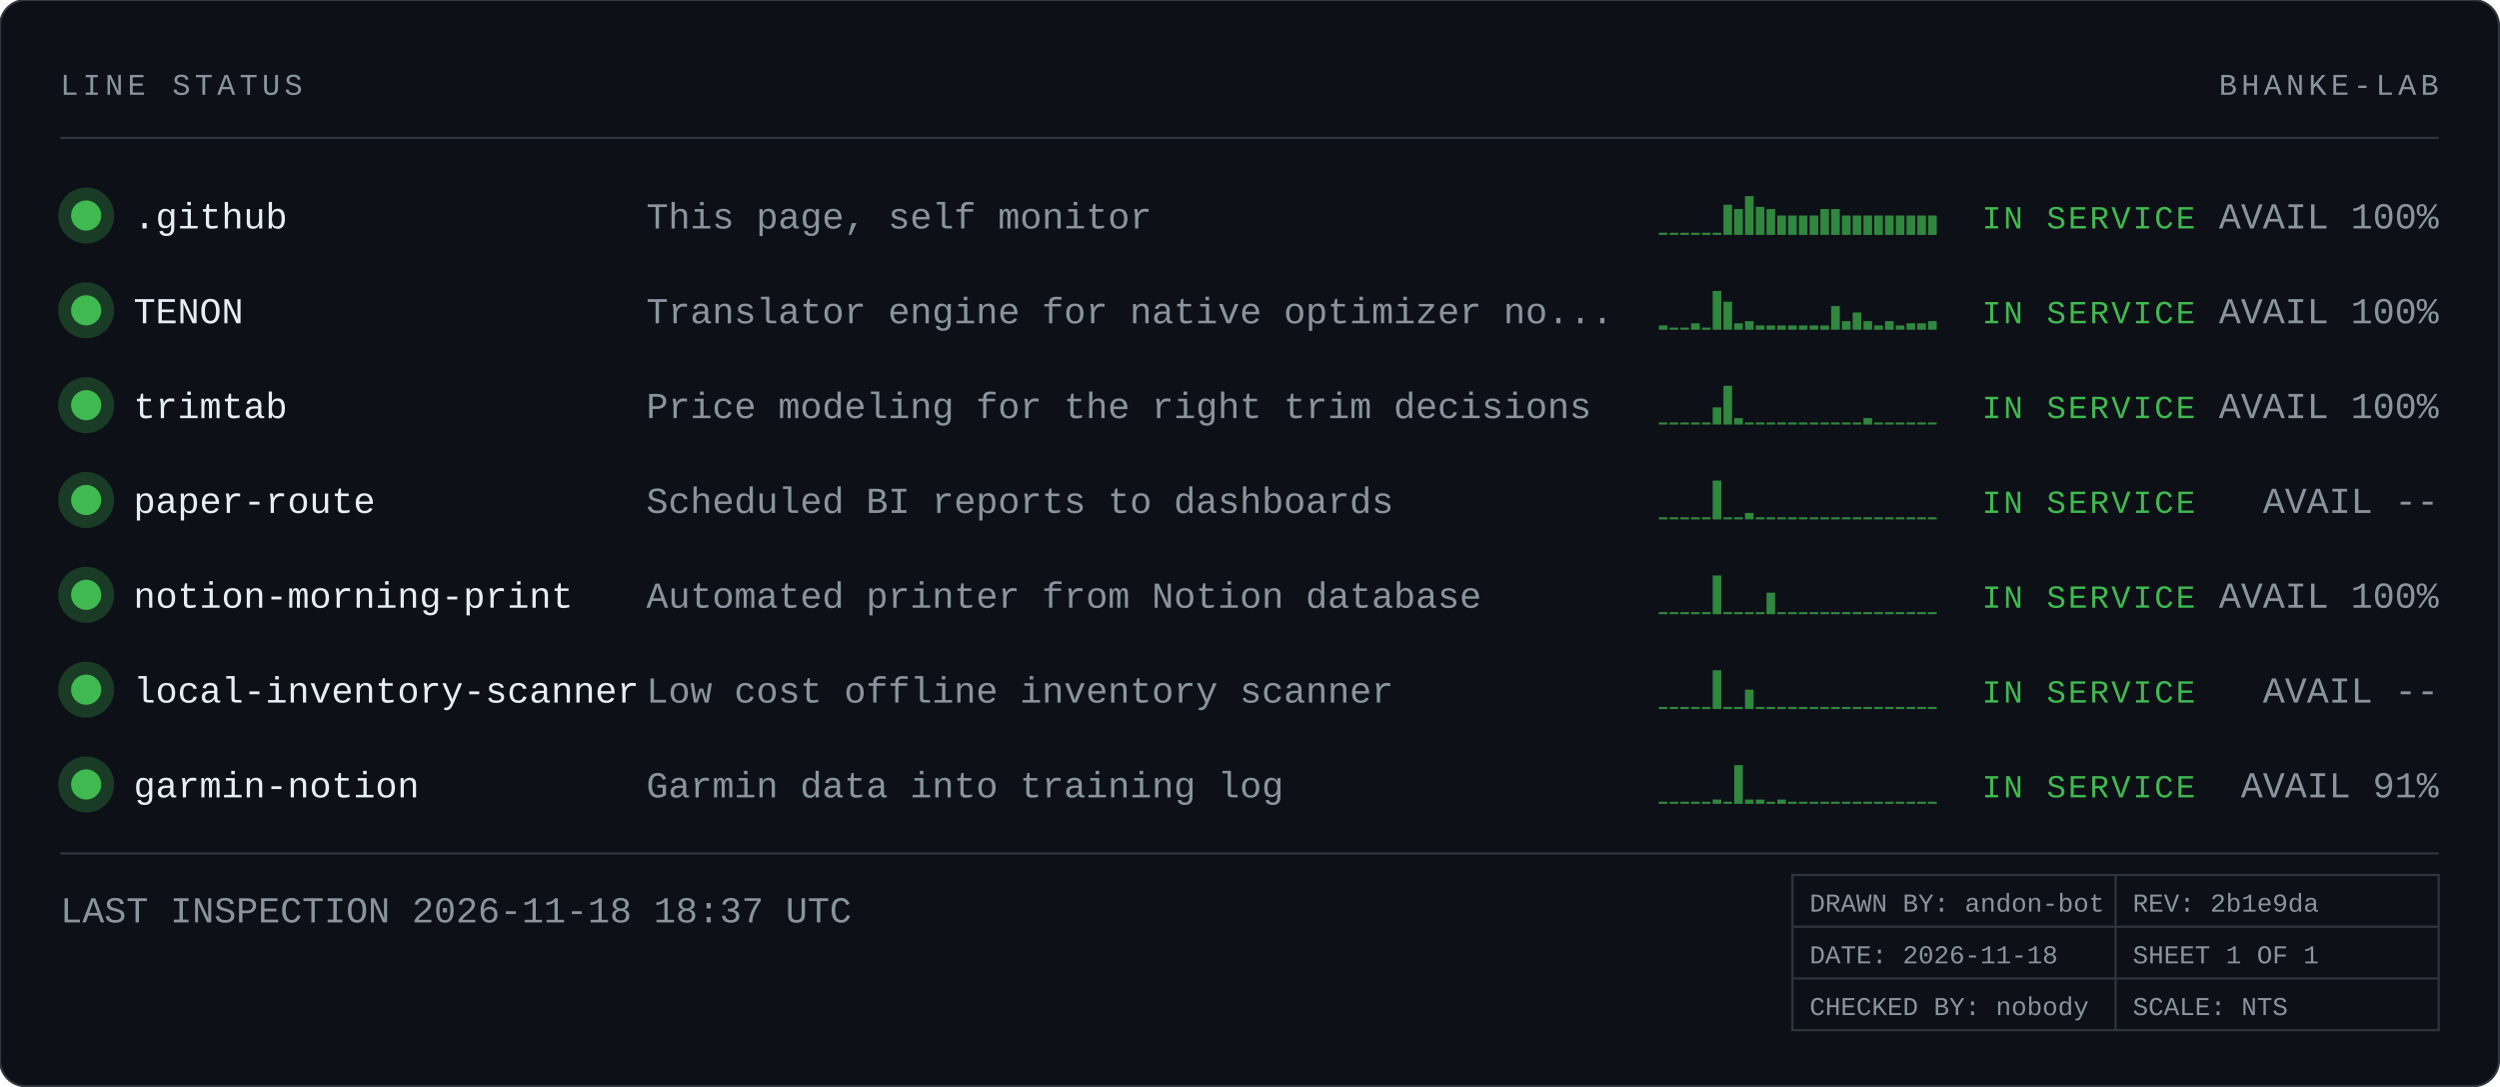
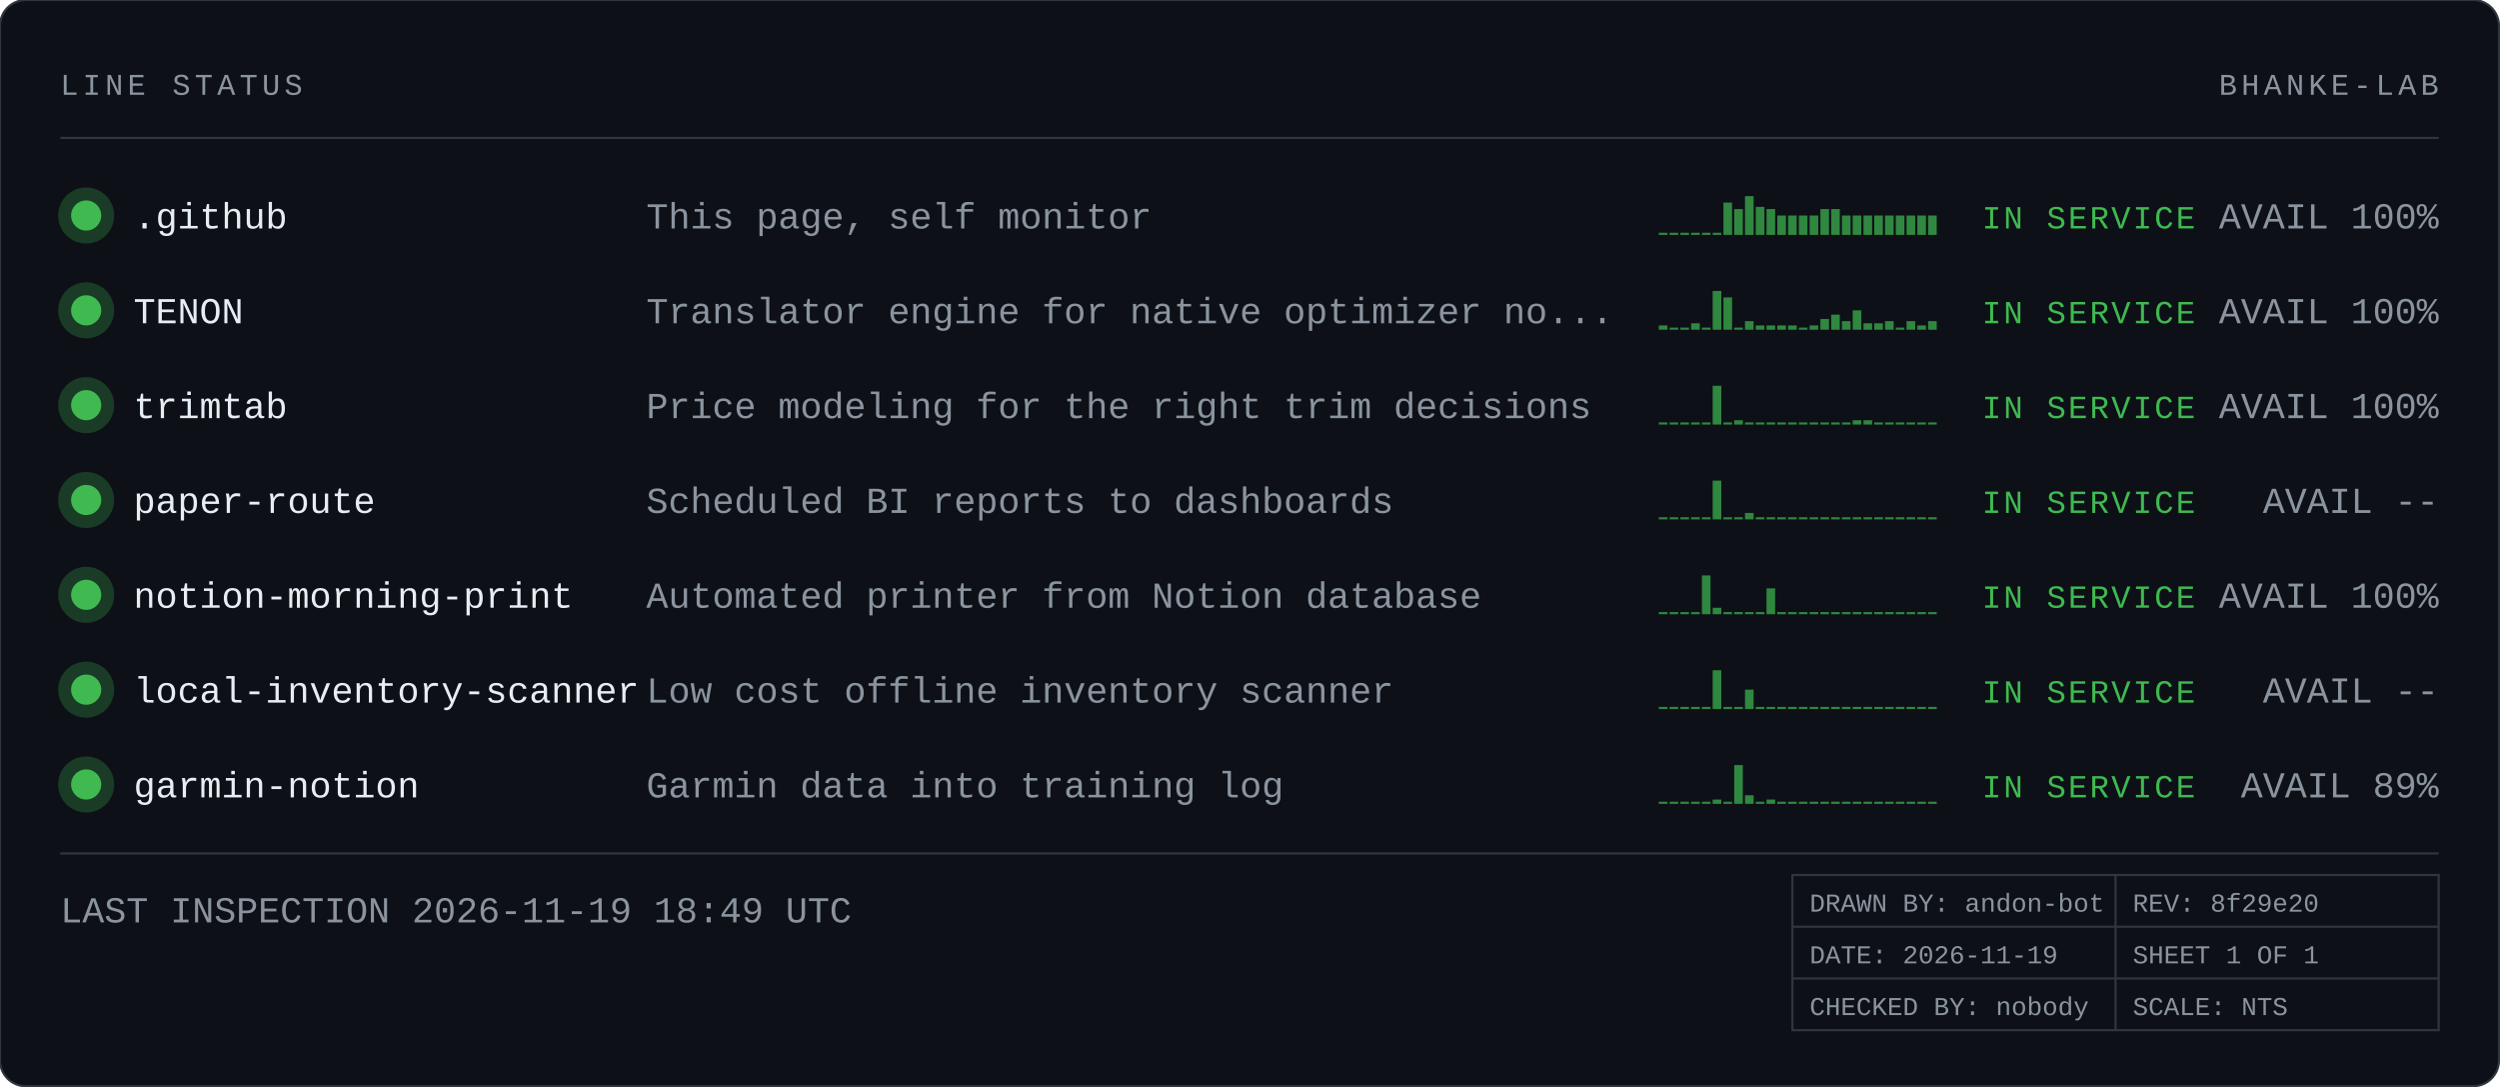
<svg xmlns="http://www.w3.org/2000/svg" width="1160" height="504" viewBox="0 0 1160 504" role="img" aria-label="Andon board">
  <style>
text { font-family: Consolas, 'Courier New', monospace; font-size: 17px; }
.hd { fill: #8b949e; font-size: 14px; letter-spacing: 2px; }
.name { fill: #e6edf3; }
.dim { fill: #8b949e; }
.st { font-size: 15px; letter-spacing: 1px; }
.tb { fill: #8b949e; font-size: 12px; }
</style>
  <rect x="0" y="0" width="1160" height="504" rx="12" fill="#0d1117" stroke="#30363d" />
  <text x="28" y="44" class="hd">LINE STATUS</text>
  <text x="1132" y="44" class="hd" text-anchor="end">BHANKE-LAB</text>
  <line x1="28" y1="64" x2="1132" y2="64" stroke="#30363d" />
  <circle cx="40" cy="100" r="13" fill="#3fb950" opacity="0.25" />
  <circle cx="40" cy="100" r="7" fill="#3fb950" />
  <text x="62" y="106" class="name">.github</text>
  <text x="300" y="106" class="dim">This page, self monitor</text>
  <rect x="770" y="108" width="4" height="1" fill="#3fb950" opacity="0.7" />
  <rect x="775" y="108" width="4" height="1" fill="#3fb950" opacity="0.7" />
  <rect x="780" y="108" width="4" height="1" fill="#3fb950" opacity="0.7" />
  <rect x="785" y="108" width="4" height="1" fill="#3fb950" opacity="0.7" />
  <rect x="790" y="108" width="4" height="1" fill="#3fb950" opacity="0.7" />
  <rect x="795" y="108" width="4" height="1" fill="#3fb950" opacity="0.7" />
-   <rect x="800" y="95" width="4" height="14" fill="#3fb950" opacity="0.7" />
+   <rect x="800" y="94" width="4" height="15" fill="#3fb950" opacity="0.7" />
  <rect x="805" y="97" width="4" height="12" fill="#3fb950" opacity="0.7" />
  <rect x="810" y="91" width="4" height="18" fill="#3fb950" opacity="0.7" />
  <rect x="815" y="96" width="4" height="13" fill="#3fb950" opacity="0.7" />
  <rect x="820" y="97" width="4" height="12" fill="#3fb950" opacity="0.7" />
  <rect x="825" y="100" width="4" height="9" fill="#3fb950" opacity="0.7" />
  <rect x="830" y="100" width="4" height="9" fill="#3fb950" opacity="0.7" />
  <rect x="835" y="100" width="4" height="9" fill="#3fb950" opacity="0.7" />
  <rect x="840" y="100" width="4" height="9" fill="#3fb950" opacity="0.7" />
  <rect x="845" y="97" width="4" height="12" fill="#3fb950" opacity="0.7" />
  <rect x="850" y="97" width="4" height="12" fill="#3fb950" opacity="0.7" />
  <rect x="855" y="100" width="4" height="9" fill="#3fb950" opacity="0.7" />
  <rect x="860" y="100" width="4" height="9" fill="#3fb950" opacity="0.7" />
  <rect x="865" y="100" width="4" height="9" fill="#3fb950" opacity="0.7" />
  <rect x="870" y="100" width="4" height="9" fill="#3fb950" opacity="0.7" />
  <rect x="875" y="100" width="4" height="9" fill="#3fb950" opacity="0.7" />
  <rect x="880" y="100" width="4" height="9" fill="#3fb950" opacity="0.7" />
  <rect x="885" y="100" width="4" height="9" fill="#3fb950" opacity="0.7" />
  <rect x="890" y="100" width="4" height="9" fill="#3fb950" opacity="0.7" />
  <rect x="895" y="100" width="4" height="9" fill="#3fb950" opacity="0.7" />
  <text x="920" y="106" class="st" fill="#3fb950">IN SERVICE</text>
  <text x="1132" y="106" class="dim" text-anchor="end">AVAIL 100%</text>
  <circle cx="40" cy="144" r="13" fill="#3fb950" opacity="0.25" />
  <circle cx="40" cy="144" r="7" fill="#3fb950" />
  <text x="62" y="150" class="name">TENON</text>
  <text x="300" y="150" class="dim">Translator engine for native optimizer no...</text>
  <rect x="770" y="151" width="4" height="2" fill="#3fb950" opacity="0.7" />
  <rect x="775" y="152" width="4" height="1" fill="#3fb950" opacity="0.7" />
  <rect x="780" y="152" width="4" height="1" fill="#3fb950" opacity="0.7" />
  <rect x="785" y="150" width="4" height="3" fill="#3fb950" opacity="0.7" />
  <rect x="790" y="152" width="4" height="1" fill="#3fb950" opacity="0.7" />
  <rect x="795" y="135" width="4" height="18" fill="#3fb950" opacity="0.7" />
-   <rect x="800" y="140" width="4" height="13" fill="#3fb950" opacity="0.7" />
-   <rect x="805" y="150" width="4" height="3" fill="#3fb950" opacity="0.7" />
+   <rect x="800" y="138" width="4" height="15" fill="#3fb950" opacity="0.7" />
+   <rect x="805" y="152" width="4" height="1" fill="#3fb950" opacity="0.7" />
  <rect x="810" y="149" width="4" height="4" fill="#3fb950" opacity="0.7" />
  <rect x="815" y="151" width="4" height="2" fill="#3fb950" opacity="0.7" />
  <rect x="820" y="151" width="4" height="2" fill="#3fb950" opacity="0.7" />
  <rect x="825" y="151" width="4" height="2" fill="#3fb950" opacity="0.7" />
  <rect x="830" y="151" width="4" height="2" fill="#3fb950" opacity="0.7" />
-   <rect x="835" y="151" width="4" height="2" fill="#3fb950" opacity="0.7" />
+   <rect x="835" y="152" width="4" height="1" fill="#3fb950" opacity="0.7" />
  <rect x="840" y="151" width="4" height="2" fill="#3fb950" opacity="0.7" />
-   <rect x="845" y="151" width="4" height="2" fill="#3fb950" opacity="0.7" />
-   <rect x="850" y="142" width="4" height="11" fill="#3fb950" opacity="0.7" />
+   <rect x="845" y="148" width="4" height="5" fill="#3fb950" opacity="0.7" />
+   <rect x="850" y="146" width="4" height="7" fill="#3fb950" opacity="0.7" />
  <rect x="855" y="149" width="4" height="4" fill="#3fb950" opacity="0.7" />
-   <rect x="860" y="145" width="4" height="8" fill="#3fb950" opacity="0.7" />
-   <rect x="865" y="149" width="4" height="4" fill="#3fb950" opacity="0.7" />
-   <rect x="870" y="151" width="4" height="2" fill="#3fb950" opacity="0.7" />
+   <rect x="860" y="144" width="4" height="9" fill="#3fb950" opacity="0.7" />
+   <rect x="865" y="150" width="4" height="3" fill="#3fb950" opacity="0.7" />
+   <rect x="870" y="150" width="4" height="3" fill="#3fb950" opacity="0.7" />
  <rect x="875" y="149" width="4" height="4" fill="#3fb950" opacity="0.7" />
-   <rect x="880" y="151" width="4" height="2" fill="#3fb950" opacity="0.7" />
-   <rect x="885" y="150" width="4" height="3" fill="#3fb950" opacity="0.7" />
-   <rect x="890" y="150" width="4" height="3" fill="#3fb950" opacity="0.7" />
+   <rect x="880" y="152" width="4" height="1" fill="#3fb950" opacity="0.7" />
+   <rect x="885" y="149" width="4" height="4" fill="#3fb950" opacity="0.7" />
+   <rect x="890" y="151" width="4" height="2" fill="#3fb950" opacity="0.7" />
  <rect x="895" y="149" width="4" height="4" fill="#3fb950" opacity="0.7" />
  <text x="920" y="150" class="st" fill="#3fb950">IN SERVICE</text>
  <text x="1132" y="150" class="dim" text-anchor="end">AVAIL 100%</text>
  <circle cx="40" cy="188" r="13" fill="#3fb950" opacity="0.25" />
  <circle cx="40" cy="188" r="7" fill="#3fb950" />
  <text x="62" y="194" class="name">trimtab</text>
  <text x="300" y="194" class="dim">Price modeling for the right trim decisions</text>
  <rect x="770" y="196" width="4" height="1" fill="#3fb950" opacity="0.7" />
  <rect x="775" y="196" width="4" height="1" fill="#3fb950" opacity="0.7" />
  <rect x="780" y="196" width="4" height="1" fill="#3fb950" opacity="0.7" />
  <rect x="785" y="196" width="4" height="1" fill="#3fb950" opacity="0.7" />
  <rect x="790" y="196" width="4" height="1" fill="#3fb950" opacity="0.7" />
-   <rect x="795" y="189" width="4" height="8" fill="#3fb950" opacity="0.7" />
-   <rect x="800" y="179" width="4" height="18" fill="#3fb950" opacity="0.7" />
-   <rect x="805" y="194" width="4" height="3" fill="#3fb950" opacity="0.7" />
+   <rect x="795" y="179" width="4" height="18" fill="#3fb950" opacity="0.7" />
+   <rect x="800" y="196" width="4" height="1" fill="#3fb950" opacity="0.7" />
+   <rect x="805" y="195" width="4" height="2" fill="#3fb950" opacity="0.7" />
  <rect x="810" y="196" width="4" height="1" fill="#3fb950" opacity="0.7" />
  <rect x="815" y="196" width="4" height="1" fill="#3fb950" opacity="0.7" />
  <rect x="820" y="196" width="4" height="1" fill="#3fb950" opacity="0.7" />
  <rect x="825" y="196" width="4" height="1" fill="#3fb950" opacity="0.7" />
  <rect x="830" y="196" width="4" height="1" fill="#3fb950" opacity="0.7" />
  <rect x="835" y="196" width="4" height="1" fill="#3fb950" opacity="0.7" />
  <rect x="840" y="196" width="4" height="1" fill="#3fb950" opacity="0.7" />
  <rect x="845" y="196" width="4" height="1" fill="#3fb950" opacity="0.7" />
  <rect x="850" y="196" width="4" height="1" fill="#3fb950" opacity="0.7" />
  <rect x="855" y="196" width="4" height="1" fill="#3fb950" opacity="0.7" />
-   <rect x="860" y="196" width="4" height="1" fill="#3fb950" opacity="0.7" />
-   <rect x="865" y="194" width="4" height="3" fill="#3fb950" opacity="0.7" />
+   <rect x="860" y="195" width="4" height="2" fill="#3fb950" opacity="0.7" />
+   <rect x="865" y="195" width="4" height="2" fill="#3fb950" opacity="0.7" />
  <rect x="870" y="196" width="4" height="1" fill="#3fb950" opacity="0.7" />
  <rect x="875" y="196" width="4" height="1" fill="#3fb950" opacity="0.7" />
  <rect x="880" y="196" width="4" height="1" fill="#3fb950" opacity="0.7" />
  <rect x="885" y="196" width="4" height="1" fill="#3fb950" opacity="0.7" />
  <rect x="890" y="196" width="4" height="1" fill="#3fb950" opacity="0.7" />
  <rect x="895" y="196" width="4" height="1" fill="#3fb950" opacity="0.7" />
  <text x="920" y="194" class="st" fill="#3fb950">IN SERVICE</text>
  <text x="1132" y="194" class="dim" text-anchor="end">AVAIL 100%</text>
  <circle cx="40" cy="232" r="13" fill="#3fb950" opacity="0.25" />
  <circle cx="40" cy="232" r="7" fill="#3fb950" />
  <text x="62" y="238" class="name">paper-route</text>
  <text x="300" y="238" class="dim">Scheduled BI reports to dashboards</text>
  <rect x="770" y="240" width="4" height="1" fill="#3fb950" opacity="0.7" />
  <rect x="775" y="240" width="4" height="1" fill="#3fb950" opacity="0.7" />
  <rect x="780" y="240" width="4" height="1" fill="#3fb950" opacity="0.7" />
  <rect x="785" y="240" width="4" height="1" fill="#3fb950" opacity="0.7" />
  <rect x="790" y="240" width="4" height="1" fill="#3fb950" opacity="0.7" />
  <rect x="795" y="223" width="4" height="18" fill="#3fb950" opacity="0.7" />
  <rect x="800" y="240" width="4" height="1" fill="#3fb950" opacity="0.7" />
  <rect x="805" y="240" width="4" height="1" fill="#3fb950" opacity="0.7" />
  <rect x="810" y="238" width="4" height="3" fill="#3fb950" opacity="0.7" />
  <rect x="815" y="240" width="4" height="1" fill="#3fb950" opacity="0.7" />
  <rect x="820" y="240" width="4" height="1" fill="#3fb950" opacity="0.7" />
  <rect x="825" y="240" width="4" height="1" fill="#3fb950" opacity="0.7" />
  <rect x="830" y="240" width="4" height="1" fill="#3fb950" opacity="0.7" />
  <rect x="835" y="240" width="4" height="1" fill="#3fb950" opacity="0.7" />
  <rect x="840" y="240" width="4" height="1" fill="#3fb950" opacity="0.7" />
  <rect x="845" y="240" width="4" height="1" fill="#3fb950" opacity="0.7" />
  <rect x="850" y="240" width="4" height="1" fill="#3fb950" opacity="0.7" />
  <rect x="855" y="240" width="4" height="1" fill="#3fb950" opacity="0.7" />
  <rect x="860" y="240" width="4" height="1" fill="#3fb950" opacity="0.7" />
  <rect x="865" y="240" width="4" height="1" fill="#3fb950" opacity="0.7" />
  <rect x="870" y="240" width="4" height="1" fill="#3fb950" opacity="0.7" />
  <rect x="875" y="240" width="4" height="1" fill="#3fb950" opacity="0.7" />
  <rect x="880" y="240" width="4" height="1" fill="#3fb950" opacity="0.7" />
  <rect x="885" y="240" width="4" height="1" fill="#3fb950" opacity="0.7" />
  <rect x="890" y="240" width="4" height="1" fill="#3fb950" opacity="0.7" />
  <rect x="895" y="240" width="4" height="1" fill="#3fb950" opacity="0.7" />
  <text x="920" y="238" class="st" fill="#3fb950">IN SERVICE</text>
  <text x="1132" y="238" class="dim" text-anchor="end">AVAIL --</text>
  <circle cx="40" cy="276" r="13" fill="#3fb950" opacity="0.25" />
  <circle cx="40" cy="276" r="7" fill="#3fb950" />
  <text x="62" y="282" class="name">notion-morning-print</text>
  <text x="300" y="282" class="dim">Automated printer from Notion database</text>
  <rect x="770" y="284" width="4" height="1" fill="#3fb950" opacity="0.7" />
  <rect x="775" y="284" width="4" height="1" fill="#3fb950" opacity="0.7" />
  <rect x="780" y="284" width="4" height="1" fill="#3fb950" opacity="0.7" />
  <rect x="785" y="284" width="4" height="1" fill="#3fb950" opacity="0.7" />
-   <rect x="790" y="284" width="4" height="1" fill="#3fb950" opacity="0.7" />
-   <rect x="795" y="267" width="4" height="18" fill="#3fb950" opacity="0.7" />
+   <rect x="790" y="267" width="4" height="18" fill="#3fb950" opacity="0.7" />
+   <rect x="795" y="282" width="4" height="3" fill="#3fb950" opacity="0.7" />
  <rect x="800" y="284" width="4" height="1" fill="#3fb950" opacity="0.7" />
  <rect x="805" y="284" width="4" height="1" fill="#3fb950" opacity="0.7" />
  <rect x="810" y="284" width="4" height="1" fill="#3fb950" opacity="0.7" />
  <rect x="815" y="284" width="4" height="1" fill="#3fb950" opacity="0.7" />
-   <rect x="820" y="275" width="4" height="10" fill="#3fb950" opacity="0.7" />
+   <rect x="820" y="273" width="4" height="12" fill="#3fb950" opacity="0.7" />
  <rect x="825" y="284" width="4" height="1" fill="#3fb950" opacity="0.7" />
  <rect x="830" y="284" width="4" height="1" fill="#3fb950" opacity="0.7" />
  <rect x="835" y="284" width="4" height="1" fill="#3fb950" opacity="0.7" />
  <rect x="840" y="284" width="4" height="1" fill="#3fb950" opacity="0.7" />
  <rect x="845" y="284" width="4" height="1" fill="#3fb950" opacity="0.7" />
  <rect x="850" y="284" width="4" height="1" fill="#3fb950" opacity="0.7" />
  <rect x="855" y="284" width="4" height="1" fill="#3fb950" opacity="0.7" />
  <rect x="860" y="284" width="4" height="1" fill="#3fb950" opacity="0.7" />
  <rect x="865" y="284" width="4" height="1" fill="#3fb950" opacity="0.7" />
  <rect x="870" y="284" width="4" height="1" fill="#3fb950" opacity="0.7" />
  <rect x="875" y="284" width="4" height="1" fill="#3fb950" opacity="0.7" />
  <rect x="880" y="284" width="4" height="1" fill="#3fb950" opacity="0.7" />
  <rect x="885" y="284" width="4" height="1" fill="#3fb950" opacity="0.7" />
  <rect x="890" y="284" width="4" height="1" fill="#3fb950" opacity="0.7" />
  <rect x="895" y="284" width="4" height="1" fill="#3fb950" opacity="0.7" />
  <text x="920" y="282" class="st" fill="#3fb950">IN SERVICE</text>
  <text x="1132" y="282" class="dim" text-anchor="end">AVAIL 100%</text>
  <circle cx="40" cy="320" r="13" fill="#3fb950" opacity="0.25" />
  <circle cx="40" cy="320" r="7" fill="#3fb950" />
  <text x="62" y="326" class="name">local-inventory-scanner</text>
  <text x="300" y="326" class="dim">Low cost offline inventory scanner</text>
  <rect x="770" y="328" width="4" height="1" fill="#3fb950" opacity="0.7" />
  <rect x="775" y="328" width="4" height="1" fill="#3fb950" opacity="0.7" />
  <rect x="780" y="328" width="4" height="1" fill="#3fb950" opacity="0.7" />
  <rect x="785" y="328" width="4" height="1" fill="#3fb950" opacity="0.7" />
  <rect x="790" y="328" width="4" height="1" fill="#3fb950" opacity="0.7" />
  <rect x="795" y="311" width="4" height="18" fill="#3fb950" opacity="0.7" />
  <rect x="800" y="328" width="4" height="1" fill="#3fb950" opacity="0.7" />
  <rect x="805" y="328" width="4" height="1" fill="#3fb950" opacity="0.7" />
  <rect x="810" y="320" width="4" height="9" fill="#3fb950" opacity="0.7" />
  <rect x="815" y="328" width="4" height="1" fill="#3fb950" opacity="0.7" />
  <rect x="820" y="328" width="4" height="1" fill="#3fb950" opacity="0.7" />
  <rect x="825" y="328" width="4" height="1" fill="#3fb950" opacity="0.7" />
  <rect x="830" y="328" width="4" height="1" fill="#3fb950" opacity="0.7" />
  <rect x="835" y="328" width="4" height="1" fill="#3fb950" opacity="0.7" />
  <rect x="840" y="328" width="4" height="1" fill="#3fb950" opacity="0.7" />
  <rect x="845" y="328" width="4" height="1" fill="#3fb950" opacity="0.7" />
  <rect x="850" y="328" width="4" height="1" fill="#3fb950" opacity="0.7" />
  <rect x="855" y="328" width="4" height="1" fill="#3fb950" opacity="0.7" />
  <rect x="860" y="328" width="4" height="1" fill="#3fb950" opacity="0.7" />
  <rect x="865" y="328" width="4" height="1" fill="#3fb950" opacity="0.7" />
  <rect x="870" y="328" width="4" height="1" fill="#3fb950" opacity="0.7" />
  <rect x="875" y="328" width="4" height="1" fill="#3fb950" opacity="0.7" />
  <rect x="880" y="328" width="4" height="1" fill="#3fb950" opacity="0.7" />
  <rect x="885" y="328" width="4" height="1" fill="#3fb950" opacity="0.7" />
  <rect x="890" y="328" width="4" height="1" fill="#3fb950" opacity="0.7" />
  <rect x="895" y="328" width="4" height="1" fill="#3fb950" opacity="0.7" />
  <text x="920" y="326" class="st" fill="#3fb950">IN SERVICE</text>
  <text x="1132" y="326" class="dim" text-anchor="end">AVAIL --</text>
  <circle cx="40" cy="364" r="13" fill="#3fb950" opacity="0.25" />
  <circle cx="40" cy="364" r="7" fill="#3fb950" />
  <text x="62" y="370" class="name">garmin-notion</text>
  <text x="300" y="370" class="dim">Garmin data into training log</text>
  <rect x="770" y="372" width="4" height="1" fill="#3fb950" opacity="0.7" />
  <rect x="775" y="372" width="4" height="1" fill="#3fb950" opacity="0.7" />
  <rect x="780" y="372" width="4" height="1" fill="#3fb950" opacity="0.7" />
  <rect x="785" y="372" width="4" height="1" fill="#3fb950" opacity="0.7" />
  <rect x="790" y="372" width="4" height="1" fill="#3fb950" opacity="0.7" />
  <rect x="795" y="371" width="4" height="2" fill="#3fb950" opacity="0.7" />
  <rect x="800" y="372" width="4" height="1" fill="#3fb950" opacity="0.7" />
  <rect x="805" y="355" width="4" height="18" fill="#3fb950" opacity="0.7" />
-   <rect x="810" y="371" width="4" height="2" fill="#3fb950" opacity="0.7" />
-   <rect x="815" y="371" width="4" height="2" fill="#3fb950" opacity="0.7" />
-   <rect x="820" y="372" width="4" height="1" fill="#3fb950" opacity="0.7" />
-   <rect x="825" y="371" width="4" height="2" fill="#3fb950" opacity="0.7" />
+   <rect x="810" y="369" width="4" height="4" fill="#3fb950" opacity="0.7" />
+   <rect x="815" y="372" width="4" height="1" fill="#3fb950" opacity="0.7" />
+   <rect x="820" y="371" width="4" height="2" fill="#3fb950" opacity="0.7" />
+   <rect x="825" y="372" width="4" height="1" fill="#3fb950" opacity="0.7" />
  <rect x="830" y="372" width="4" height="1" fill="#3fb950" opacity="0.7" />
  <rect x="835" y="372" width="4" height="1" fill="#3fb950" opacity="0.7" />
  <rect x="840" y="372" width="4" height="1" fill="#3fb950" opacity="0.7" />
  <rect x="845" y="372" width="4" height="1" fill="#3fb950" opacity="0.7" />
  <rect x="850" y="372" width="4" height="1" fill="#3fb950" opacity="0.7" />
  <rect x="855" y="372" width="4" height="1" fill="#3fb950" opacity="0.7" />
  <rect x="860" y="372" width="4" height="1" fill="#3fb950" opacity="0.7" />
  <rect x="865" y="372" width="4" height="1" fill="#3fb950" opacity="0.7" />
  <rect x="870" y="372" width="4" height="1" fill="#3fb950" opacity="0.7" />
  <rect x="875" y="372" width="4" height="1" fill="#3fb950" opacity="0.7" />
  <rect x="880" y="372" width="4" height="1" fill="#3fb950" opacity="0.7" />
  <rect x="885" y="372" width="4" height="1" fill="#3fb950" opacity="0.7" />
  <rect x="890" y="372" width="4" height="1" fill="#3fb950" opacity="0.7" />
  <rect x="895" y="372" width="4" height="1" fill="#3fb950" opacity="0.7" />
  <text x="920" y="370" class="st" fill="#3fb950">IN SERVICE</text>
-   <text x="1132" y="370" class="dim" text-anchor="end">AVAIL 91%</text>
+   <text x="1132" y="370" class="dim" text-anchor="end">AVAIL 89%</text>
  <line x1="28" y1="396" x2="1132" y2="396" stroke="#30363d" />
-   <text x="28" y="428" class="dim">LAST INSPECTION 2026-11-18 18:37 UTC</text>
+   <text x="28" y="428" class="dim">LAST INSPECTION 2026-11-19 18:49 UTC</text>
  <rect x="832" y="406" width="300" height="72" fill="none" stroke="#30363d" />
  <line x1="832" y1="430" x2="1132" y2="430" stroke="#30363d" />
  <line x1="832" y1="454" x2="1132" y2="454" stroke="#30363d" />
  <line x1="982" y1="406" x2="982" y2="478" stroke="#30363d" />
  <text x="840" y="423" class="tb">DRAWN BY: andon-bot</text>
-   <text x="990" y="423" class="tb">REV: 2b1e9da</text>
-   <text x="840" y="447" class="tb">DATE: 2026-11-18</text>
+   <text x="990" y="423" class="tb">REV: 8f29e20</text>
+   <text x="840" y="447" class="tb">DATE: 2026-11-19</text>
  <text x="990" y="447" class="tb">SHEET 1 OF 1</text>
  <text x="840" y="471" class="tb">CHECKED BY: nobody</text>
  <text x="990" y="471" class="tb">SCALE: NTS</text>
</svg>
